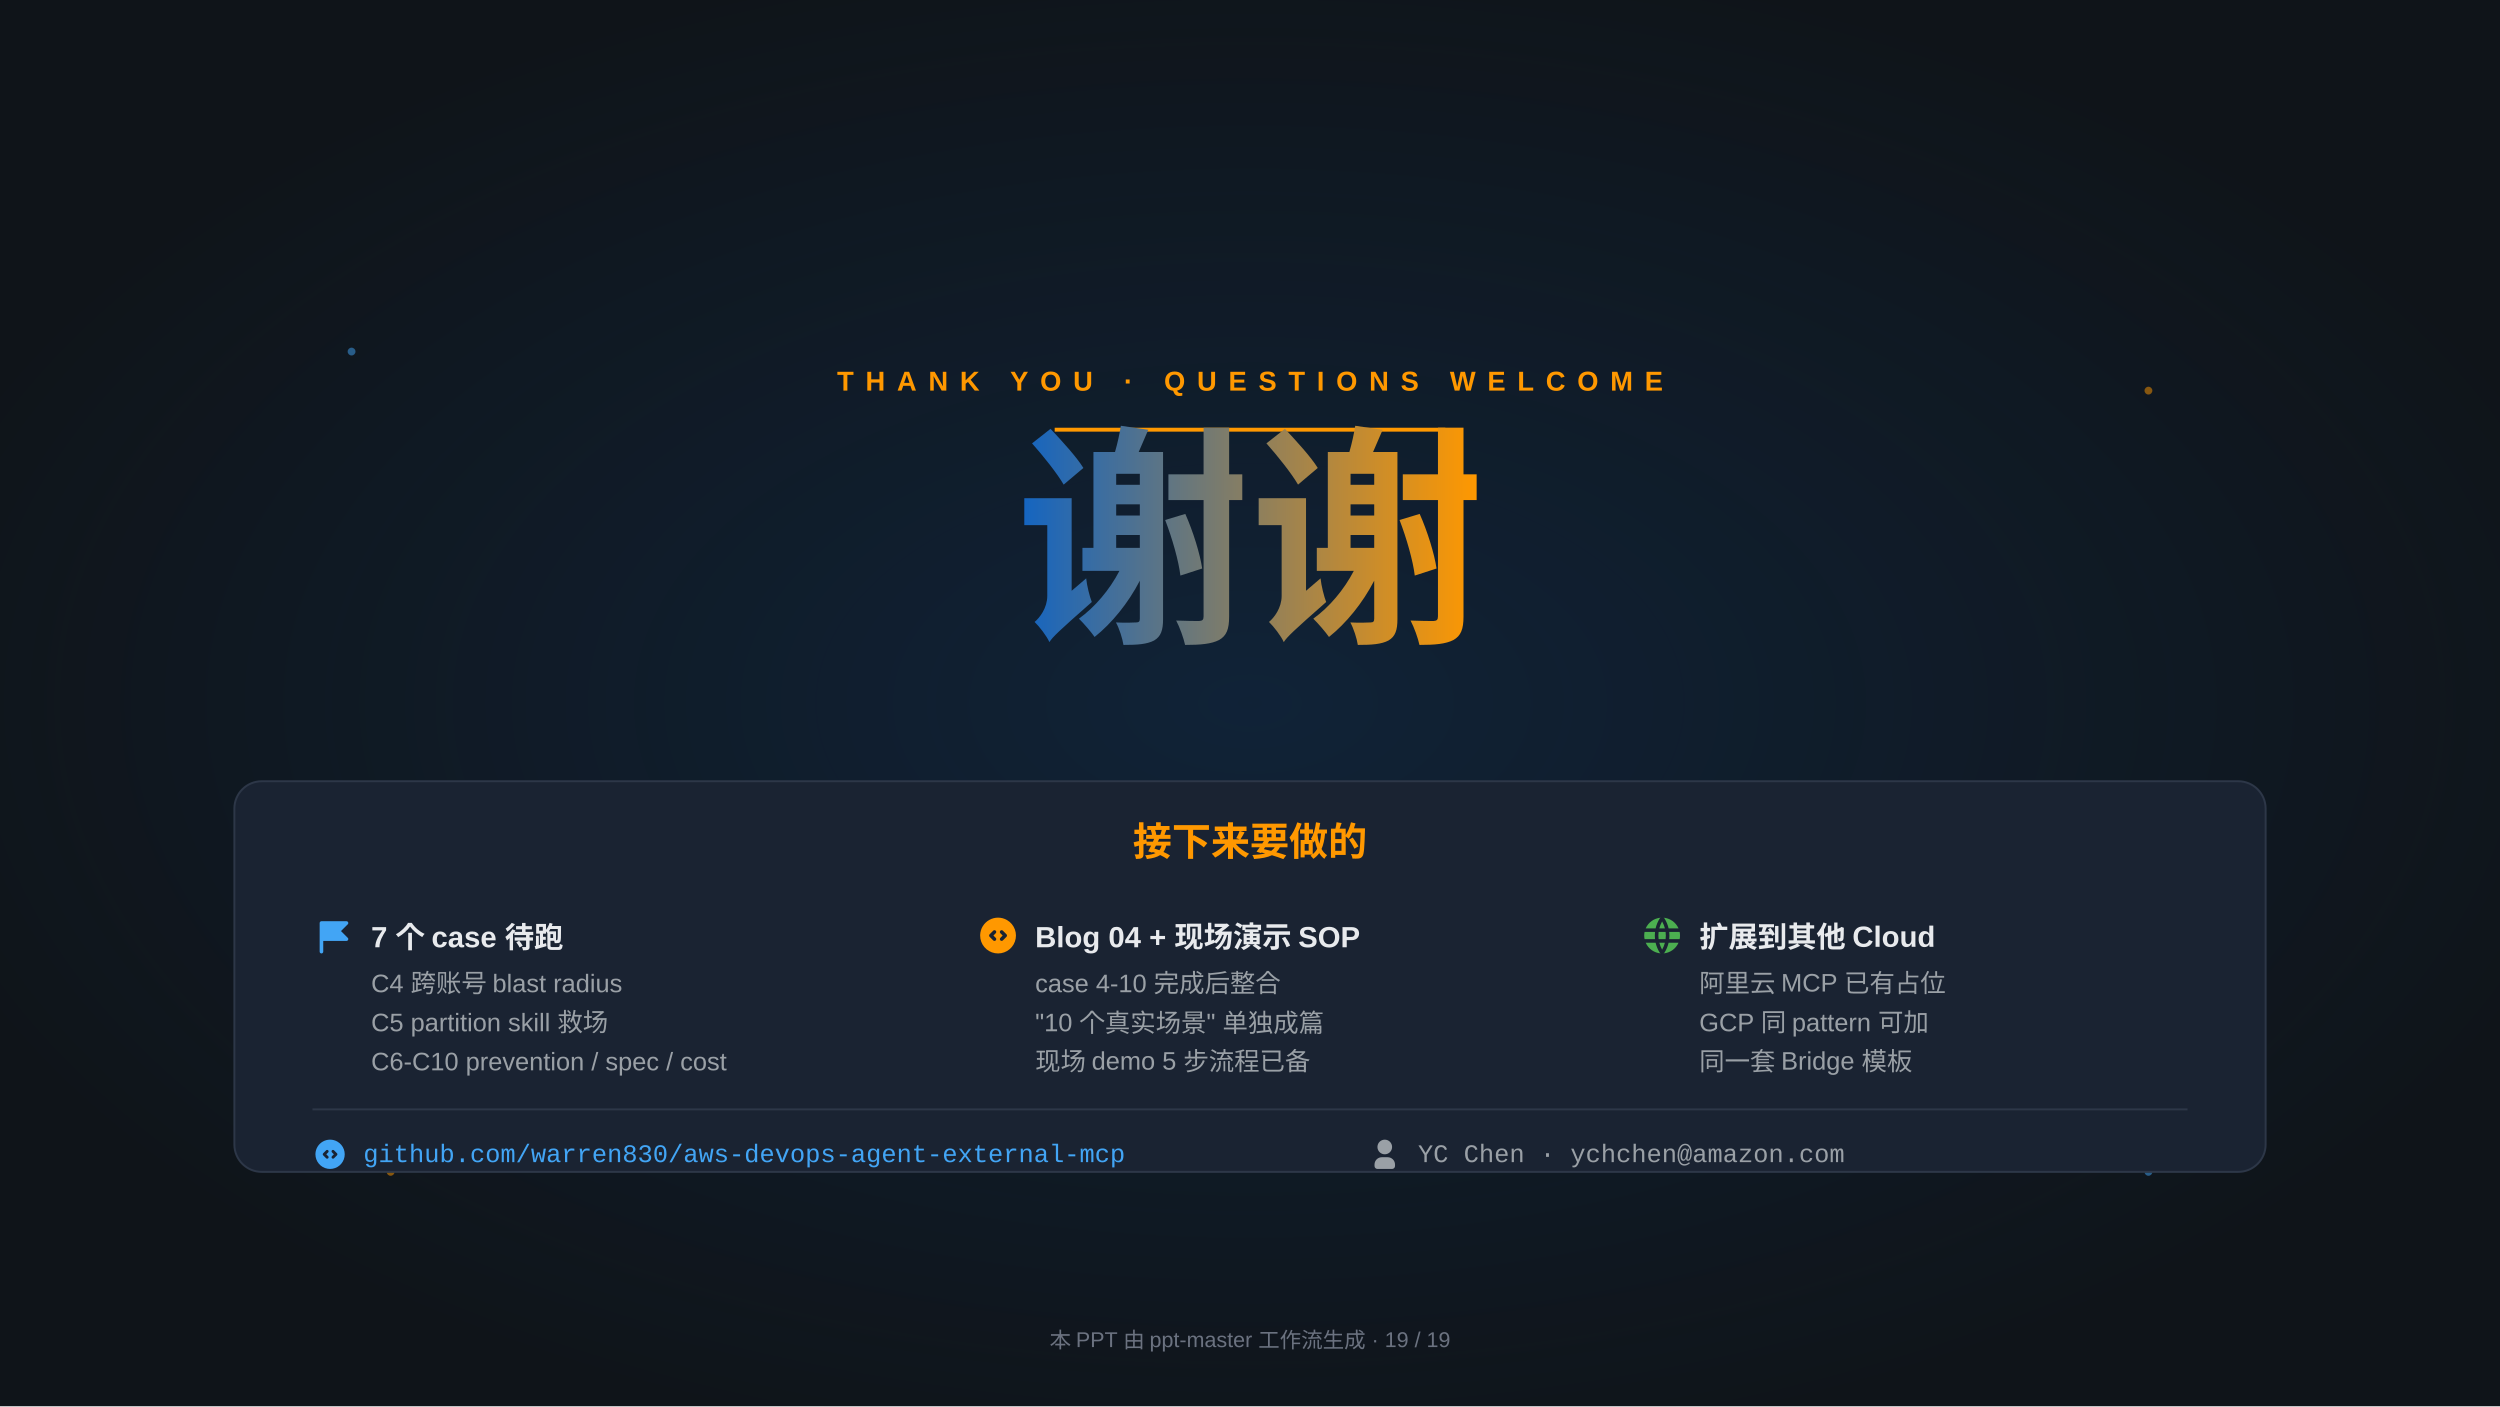
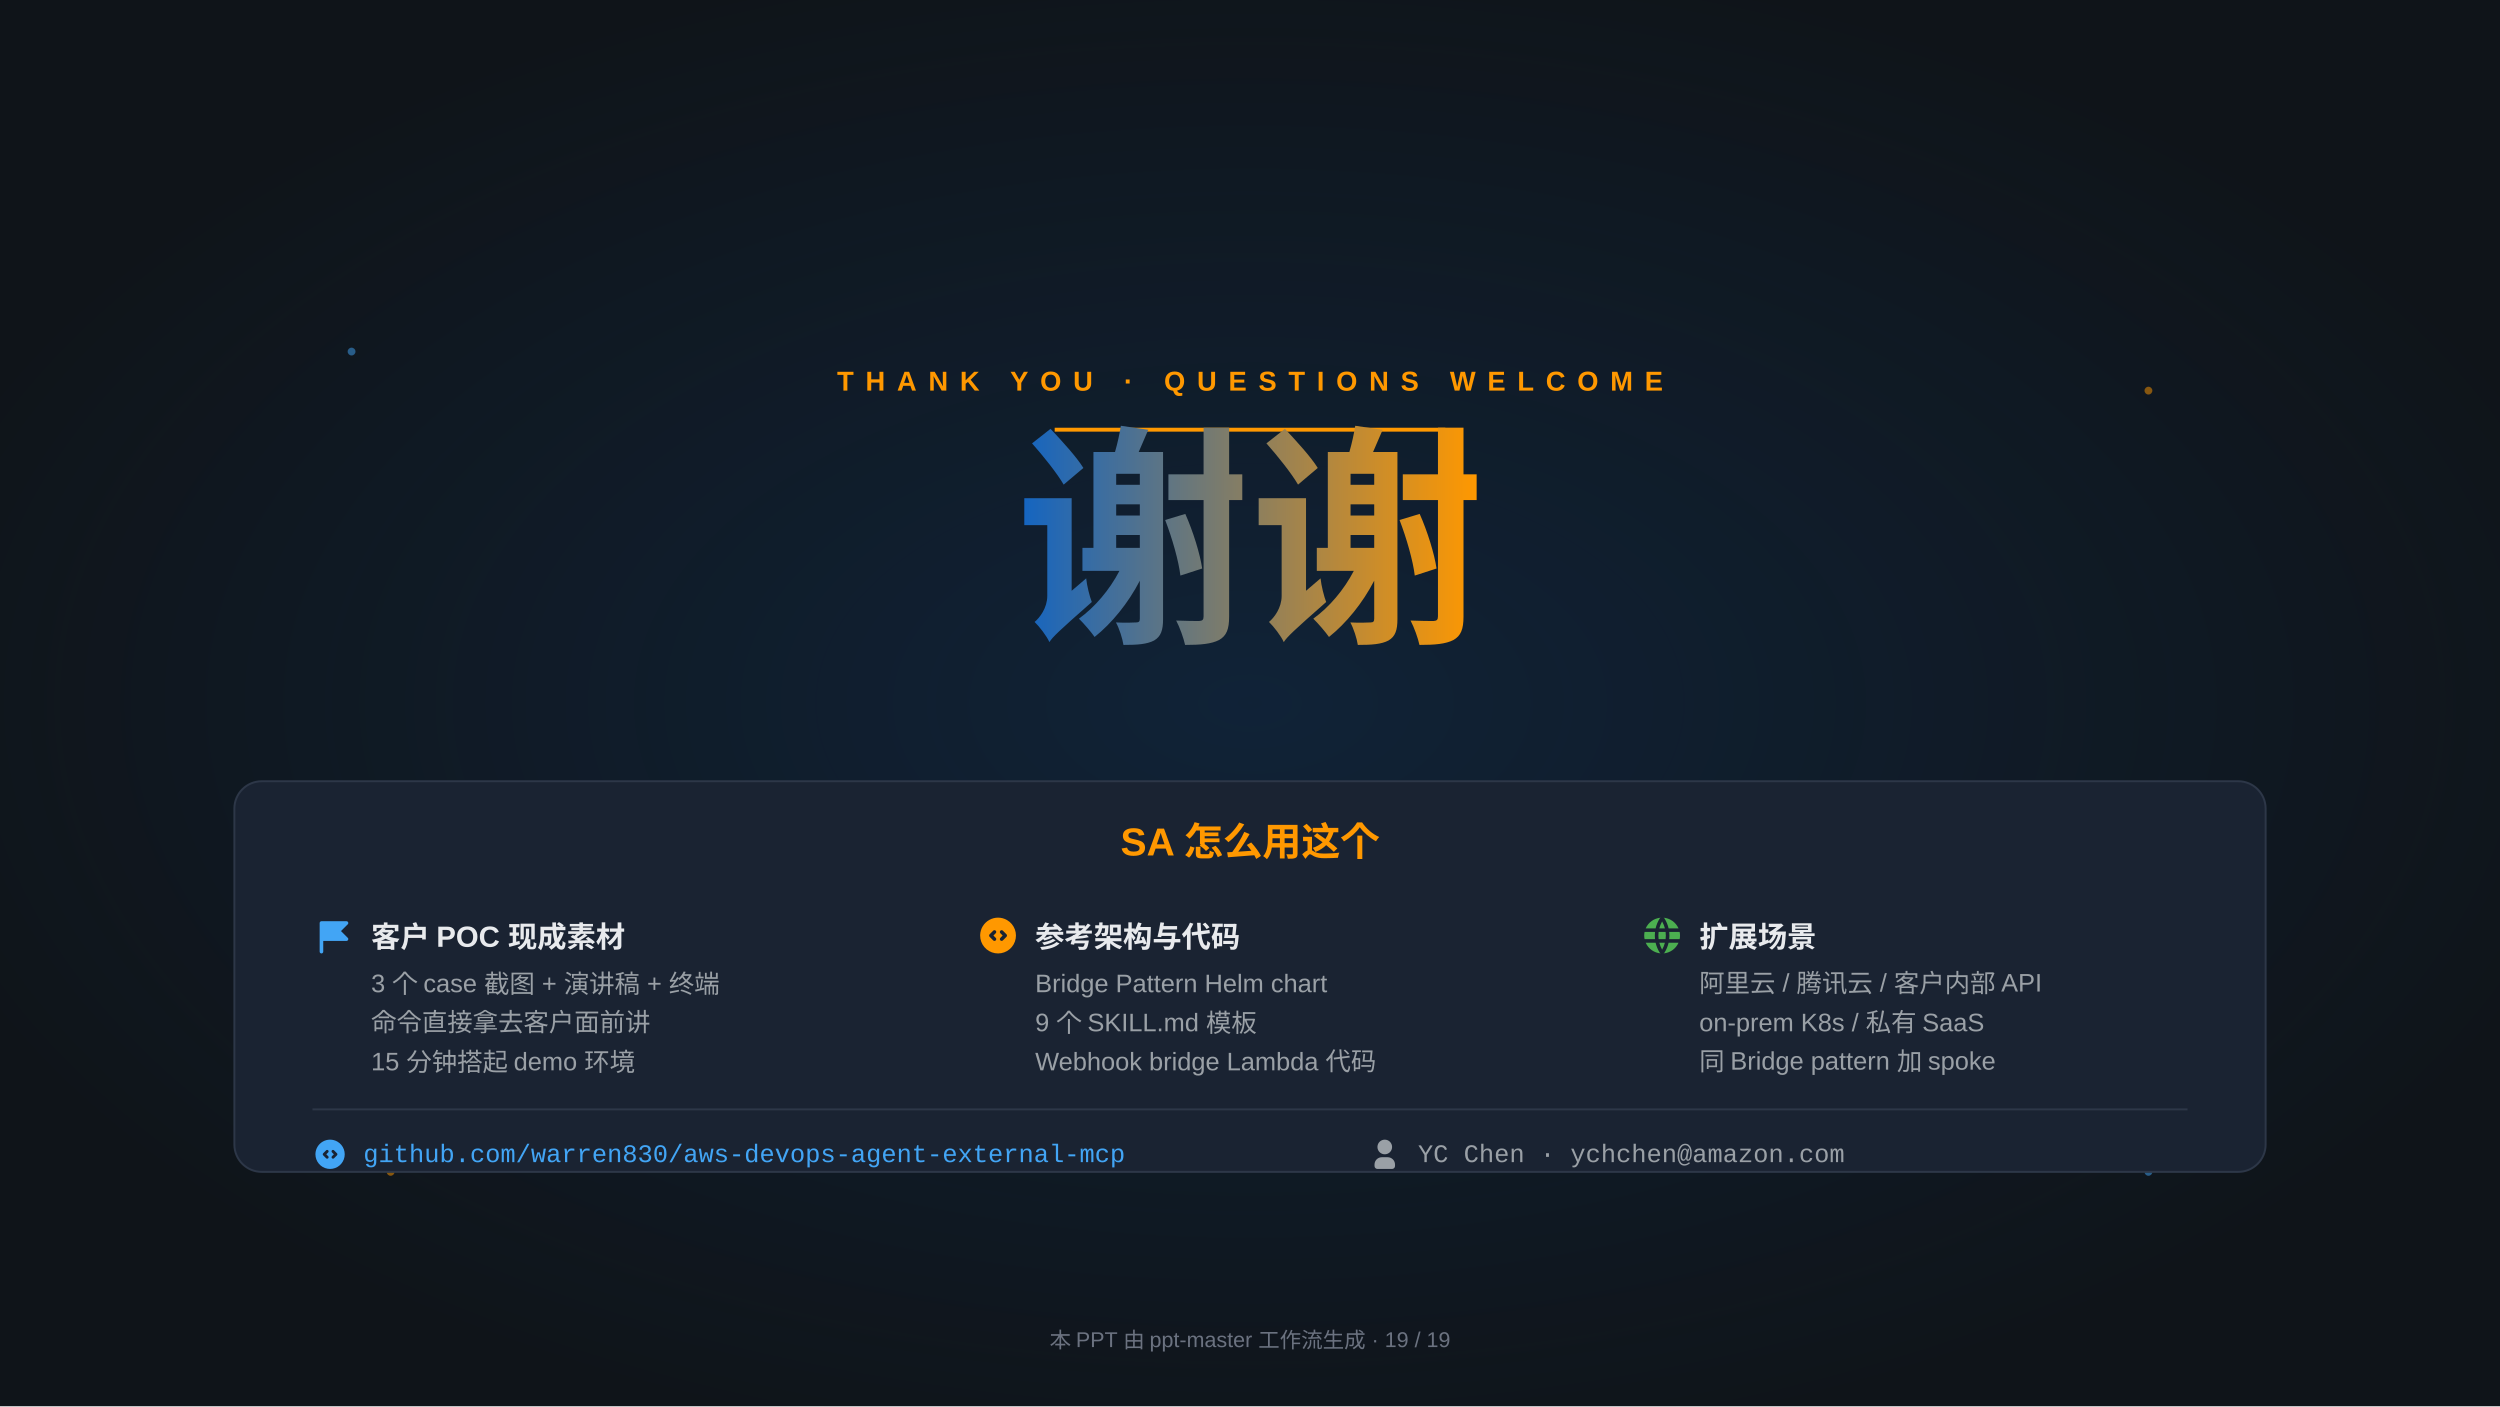
<svg xmlns="http://www.w3.org/2000/svg" viewBox="0 0 1280 720" width="1280" height="720">
  <defs>
    <linearGradient id="thanksGrad" x1="0%" y1="0%" x2="100%" y2="0%">
      <stop offset="0%" stop-color="#1565C0" />
      <stop offset="100%" stop-color="#FF9800" />
    </linearGradient>
    <radialGradient id="thanksBgGlow" cx="50%" cy="50%" r="55%">
      <stop offset="0%" stop-color="#1565C0" stop-opacity="0.18" />
      <stop offset="100%" stop-color="#1565C0" stop-opacity="0" />
    </radialGradient>
  </defs>
  <g id="bg-base">
    <rect width="1280" height="720" fill="#0F1419" />
    <rect width="1280" height="720" fill="url(#thanksBgGlow)" />
  </g>
  <g id="bg-decoration">
    <line x1="540" y1="220" x2="740" y2="220" stroke="#FF9800" stroke-width="2" />
    <circle cx="180" cy="180" r="2" fill="#42A5F5" fill-opacity="0.5" />
    <circle cx="1100" cy="200" r="2" fill="#FF9800" fill-opacity="0.5" />
    <circle cx="200" cy="600" r="2" fill="#FF9800" fill-opacity="0.5" />
    <circle cx="1100" cy="600" r="2" fill="#42A5F5" fill-opacity="0.5" />
  </g>
  <g id="thanks-title">
    <text x="640" y="200" text-anchor="middle" font-family="&quot;Microsoft YaHei&quot;, &quot;PingFang SC&quot;, Arial, sans-serif" font-size="14" font-weight="600" fill="#FF9800" letter-spacing="6">THANK YOU · QUESTIONS WELCOME</text>
    <text x="640" y="320" text-anchor="middle" font-family="SimHei, &quot;Microsoft YaHei&quot;, Arial, sans-serif" font-size="120" font-weight="900" fill="url(#thanksGrad)">谢谢</text>
  </g>
  <g id="next-steps">
    <path fill="#1A2332" stroke="#2D3748" stroke-width="1" d="M134,400 H1146 A14,14 0 0 1 1160,414 V586 A14,14 0 0 1 1146,600 H134 A14,14 0 0 1 120,586 V414 A14,14 0 0 1 134,400 Z" />
-     <text x="640" y="438" text-anchor="middle" font-family="SimHei, &quot;Microsoft YaHei&quot;, Arial, sans-serif" font-size="20" font-weight="700" fill="#FF9800">接下来要做的</text>
+     <text x="640" y="438" text-anchor="middle" font-family="SimHei, &quot;Microsoft YaHei&quot;, Arial, sans-serif" font-size="20" font-weight="700" fill="#FF9800">SA 怎么用这个</text>
    <g id="next-1">
      <g transform="translate(160.0, 468.0) scale(0.9166667)" fill="#42A5F5">
        <path d="M19 4c.852 0 1.297 .986 .783 1.623l-.076 .084l-3.792 3.793l3.792 3.793c.603 .602 .22 1.614 -.593 1.701l-.114 .006h-13v6a1 1 0 0 1 -.883 .993l-.117 .007a1 1 0 0 1 -.993 -.883l-.007 -.117v-16a1 1 0 0 1 .883 -.993l.117 -.007h14z" />
      </g>
-       <text x="190" y="485" font-family="SimHei, &quot;Microsoft YaHei&quot;, Arial, sans-serif" font-size="15" font-weight="700" fill="#E8EAED">7 个 case 待跑</text>
-       <text x="190" y="508" font-family="&quot;Microsoft YaHei&quot;, &quot;PingFang SC&quot;, Arial, sans-serif" font-size="13" fill="#9AA0A6">C4 跨账号 blast radius</text>
-       <text x="190" y="528" font-family="&quot;Microsoft YaHei&quot;, &quot;PingFang SC&quot;, Arial, sans-serif" font-size="13" fill="#9AA0A6">C5 partition skill 救场</text>
-       <text x="190" y="548" font-family="&quot;Microsoft YaHei&quot;, &quot;PingFang SC&quot;, Arial, sans-serif" font-size="13" fill="#9AA0A6">C6-C10 prevention / spec / cost</text>
+       <text x="190" y="485" font-family="SimHei, &quot;Microsoft YaHei&quot;, Arial, sans-serif" font-size="15" font-weight="700" fill="#E8EAED">客户 POC 现成素材</text>
+       <text x="190" y="508" font-family="&quot;Microsoft YaHei&quot;, &quot;PingFang SC&quot;, Arial, sans-serif" font-size="13" fill="#9AA0A6">3 个 case 截图 + 演讲稿 + 终端</text>
+       <text x="190" y="528" font-family="&quot;Microsoft YaHei&quot;, &quot;PingFang SC&quot;, Arial, sans-serif" font-size="13" fill="#9AA0A6">命令直接拿去客户面前讲</text>
+       <text x="190" y="548" font-family="&quot;Microsoft YaHei&quot;, &quot;PingFang SC&quot;, Arial, sans-serif" font-size="13" fill="#9AA0A6">15 分钟搭起 demo 环境</text>
    </g>
    <g id="next-2">
      <g transform="translate(500.0, 468.0) scale(0.9166667)" fill="#FF9800">
        <path d="M17 3.34a10 10 0 1 1 -15 8.66l.005 -.324a10 10 0 0 1 14.995 -8.336m-6.293 5.953a1 1 0 0 0 -1.414 0l-2 2a1 1 0 0 0 0 1.414l2 2a1 1 0 0 0 1.414 0l.083 -.094a1 1 0 0 0 -.083 -1.32l-1.292 -1.293l1.292 -1.293a1 1 0 0 0 0 -1.414m4 0a1 1 0 0 0 -1.414 0l-.083 .094a1 1 0 0 0 .083 1.32l1.292 1.293l-1.292 1.293a1 1 0 0 0 1.414 1.414l2 -2a1 1 0 0 0 0 -1.414z" />
      </g>
-       <text x="530" y="485" font-family="SimHei, &quot;Microsoft YaHei&quot;, Arial, sans-serif" font-size="15" font-weight="700" fill="#E8EAED">Blog 04 + 现场演示 SOP</text>
-       <text x="530" y="508" font-family="&quot;Microsoft YaHei&quot;, &quot;PingFang SC&quot;, Arial, sans-serif" font-size="13" fill="#9AA0A6">case 4-10 完成后整合</text>
-       <text x="530" y="528" font-family="&quot;Microsoft YaHei&quot;, &quot;PingFang SC&quot;, Arial, sans-serif" font-size="13" fill="#9AA0A6">"10 个真实场景" 单独成篇</text>
-       <text x="530" y="548" font-family="&quot;Microsoft YaHei&quot;, &quot;PingFang SC&quot;, Arial, sans-serif" font-size="13" fill="#9AA0A6">现场 demo 5 步流程已备</text>
+       <text x="530" y="485" font-family="SimHei, &quot;Microsoft YaHei&quot;, Arial, sans-serif" font-size="15" font-weight="700" fill="#E8EAED">参考架构与代码</text>
+       <text x="530" y="508" font-family="&quot;Microsoft YaHei&quot;, &quot;PingFang SC&quot;, Arial, sans-serif" font-size="13" fill="#9AA0A6">Bridge Pattern Helm chart</text>
+       <text x="530" y="528" font-family="&quot;Microsoft YaHei&quot;, &quot;PingFang SC&quot;, Arial, sans-serif" font-size="13" fill="#9AA0A6">9 个 SKILL.md 模板</text>
+       <text x="530" y="548" font-family="&quot;Microsoft YaHei&quot;, &quot;PingFang SC&quot;, Arial, sans-serif" font-size="13" fill="#9AA0A6">Webhook bridge Lambda 代码</text>
    </g>
    <g id="next-3">
      <g transform="translate(840.0, 468.0) scale(0.9166667)" fill="#4CAF50">
        <path d="M21.165 16a10 10 0 0 1 -8.434 5.973a1 1 0 0 0 .617 -.444a18 18 0 0 0 2.28 -5.528z" />
        <path d="M8.372 16a18 18 0 0 0 2.28 5.53a1 1 0 0 0 .616 .443a10 10 0 0 1 -8.433 -5.973z" />
        <path d="M13.57 16a16 16 0 0 1 -1.57 3.884a16 16 0 0 1 -1.57 -3.884" />
        <path d="M8.034 10a18 18 0 0 0 0 4h-5.832a10 10 0 0 1 -.002 -4z" />
        <path d="M13.952 10a16 16 0 0 1 0 4h-3.904a16 16 0 0 1 0 -4z" />
        <path d="M21.8 10a10.05 10.05 0 0 1 -.002 4h-5.832c.149 -1.329 .149 -2.67 0 -4z" />
        <path d="M11.267 2.027a1 1 0 0 0 -.615 .444a18 18 0 0 0 -2.28 5.529h-5.54a10.01 10.01 0 0 1 8.334 -5.967z" />
        <path d="M12 4.116a16 16 0 0 1 1.57 3.885h-3.14c.34 -1.317 .85 -2.6 1.53 -3.817z" />
        <path d="M12.733 2.026a10.01 10.01 0 0 1 8.435 5.974h-5.54a18 18 0 0 0 -2.28 -5.53a1 1 0 0 0 -.517 -.414z" />
      </g>
-       <text x="870" y="485" font-family="SimHei, &quot;Microsoft YaHei&quot;, Arial, sans-serif" font-size="15" font-weight="700" fill="#E8EAED">扩展到其他 Cloud</text>
-       <text x="870" y="508" font-family="&quot;Microsoft YaHei&quot;, &quot;PingFang SC&quot;, Arial, sans-serif" font-size="13" fill="#9AA0A6">阿里云 MCP 已有占位</text>
-       <text x="870" y="528" font-family="&quot;Microsoft YaHei&quot;, &quot;PingFang SC&quot;, Arial, sans-serif" font-size="13" fill="#9AA0A6">GCP 同 pattern 可加</text>
-       <text x="870" y="548" font-family="&quot;Microsoft YaHei&quot;, &quot;PingFang SC&quot;, Arial, sans-serif" font-size="13" fill="#9AA0A6">同一套 Bridge 模板</text>
+       <text x="870" y="485" font-family="SimHei, &quot;Microsoft YaHei&quot;, Arial, sans-serif" font-size="15" font-weight="700" fill="#E8EAED">扩展场景</text>
+       <text x="870" y="508" font-family="&quot;Microsoft YaHei&quot;, &quot;PingFang SC&quot;, Arial, sans-serif" font-size="13" fill="#9AA0A6">阿里云 / 腾讯云 / 客户内部 API</text>
+       <text x="870" y="528" font-family="&quot;Microsoft YaHei&quot;, &quot;PingFang SC&quot;, Arial, sans-serif" font-size="13" fill="#9AA0A6">on-prem K8s / 私有 SaaS</text>
+       <text x="870" y="548" font-family="&quot;Microsoft YaHei&quot;, &quot;PingFang SC&quot;, Arial, sans-serif" font-size="13" fill="#9AA0A6">同 Bridge pattern 加 spoke</text>
    </g>
    <line x1="160" y1="568" x2="1120" y2="568" stroke="#2D3748" stroke-width="1" />
    <g transform="translate(160.0, 582.0) scale(0.75)" fill="#42A5F5">
      <path d="M17 3.34a10 10 0 1 1 -15 8.66l.005 -.324a10 10 0 0 1 14.995 -8.336m-6.293 5.953a1 1 0 0 0 -1.414 0l-2 2a1 1 0 0 0 0 1.414l2 2a1 1 0 0 0 1.414 0l.083 -.094a1 1 0 0 0 -.083 -1.32l-1.292 -1.293l1.292 -1.293a1 1 0 0 0 0 -1.414m4 0a1 1 0 0 0 -1.414 0l-.083 .094a1 1 0 0 0 .083 1.32l1.292 1.293l-1.292 1.293a1 1 0 0 0 1.414 1.414l2 -2a1 1 0 0 0 0 -1.414z" />
    </g>
    <text x="186" y="595" font-family="Consolas, &quot;Courier New&quot;, monospace" font-size="13" fill="#42A5F5">github.com/warren830/aws-devops-agent-external-mcp</text>
    <g transform="translate(700.0, 582.0) scale(0.75)" fill="#9AA0A6">
      <path d="M12 2a5 5 0 1 1 -5 5l.005 -.217a5 5 0 0 1 4.995 -4.783z" />
      <path d="M14 14a5 5 0 0 1 5 5v1a2 2 0 0 1 -2 2h-10a2 2 0 0 1 -2 -2v-1a5 5 0 0 1 5 -5h4z" />
    </g>
    <text x="726" y="595" font-family="Consolas, &quot;Courier New&quot;, monospace" font-size="13" fill="#9AA0A6">YC Chen · ychchen@amazon.com</text>
  </g>
  <g id="page-footer">
    <text x="640" y="690" text-anchor="middle" font-family="&quot;Microsoft YaHei&quot;, &quot;PingFang SC&quot;, Arial, sans-serif" font-size="11" fill="#6B7280">本 PPT 由 ppt-master 工作流生成 · 19 / 19</text>
  </g>
</svg>
